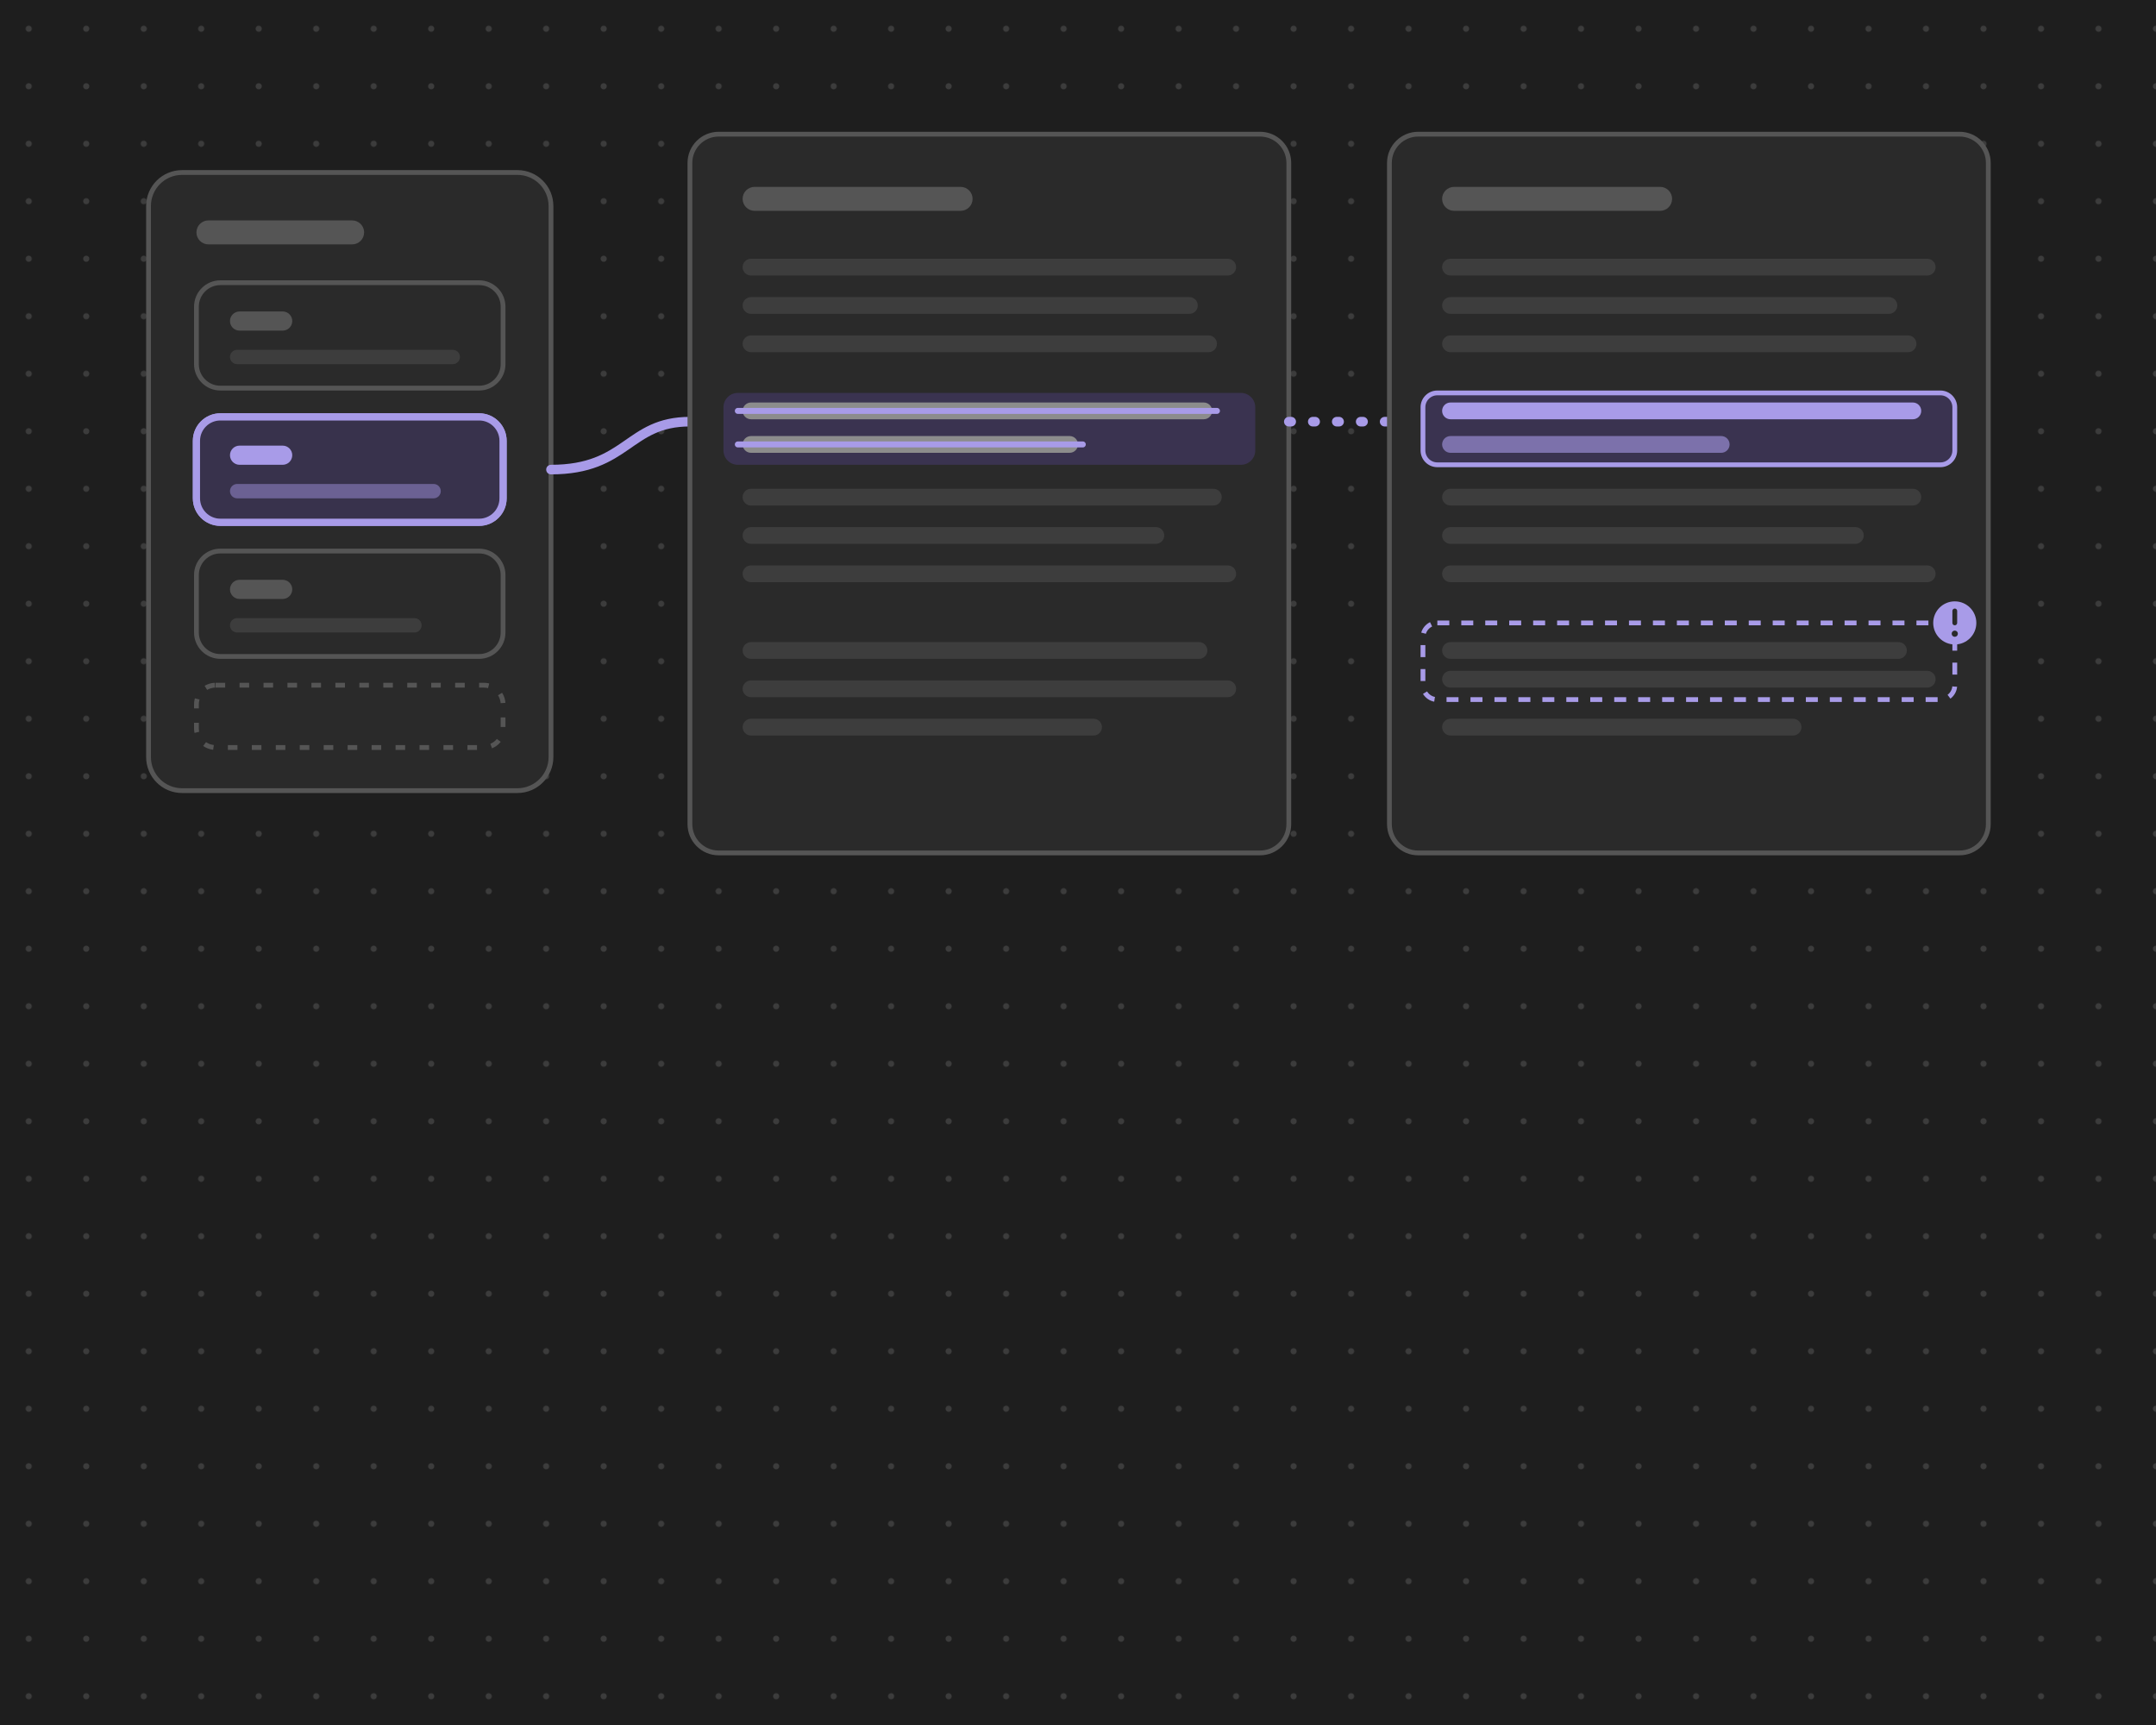
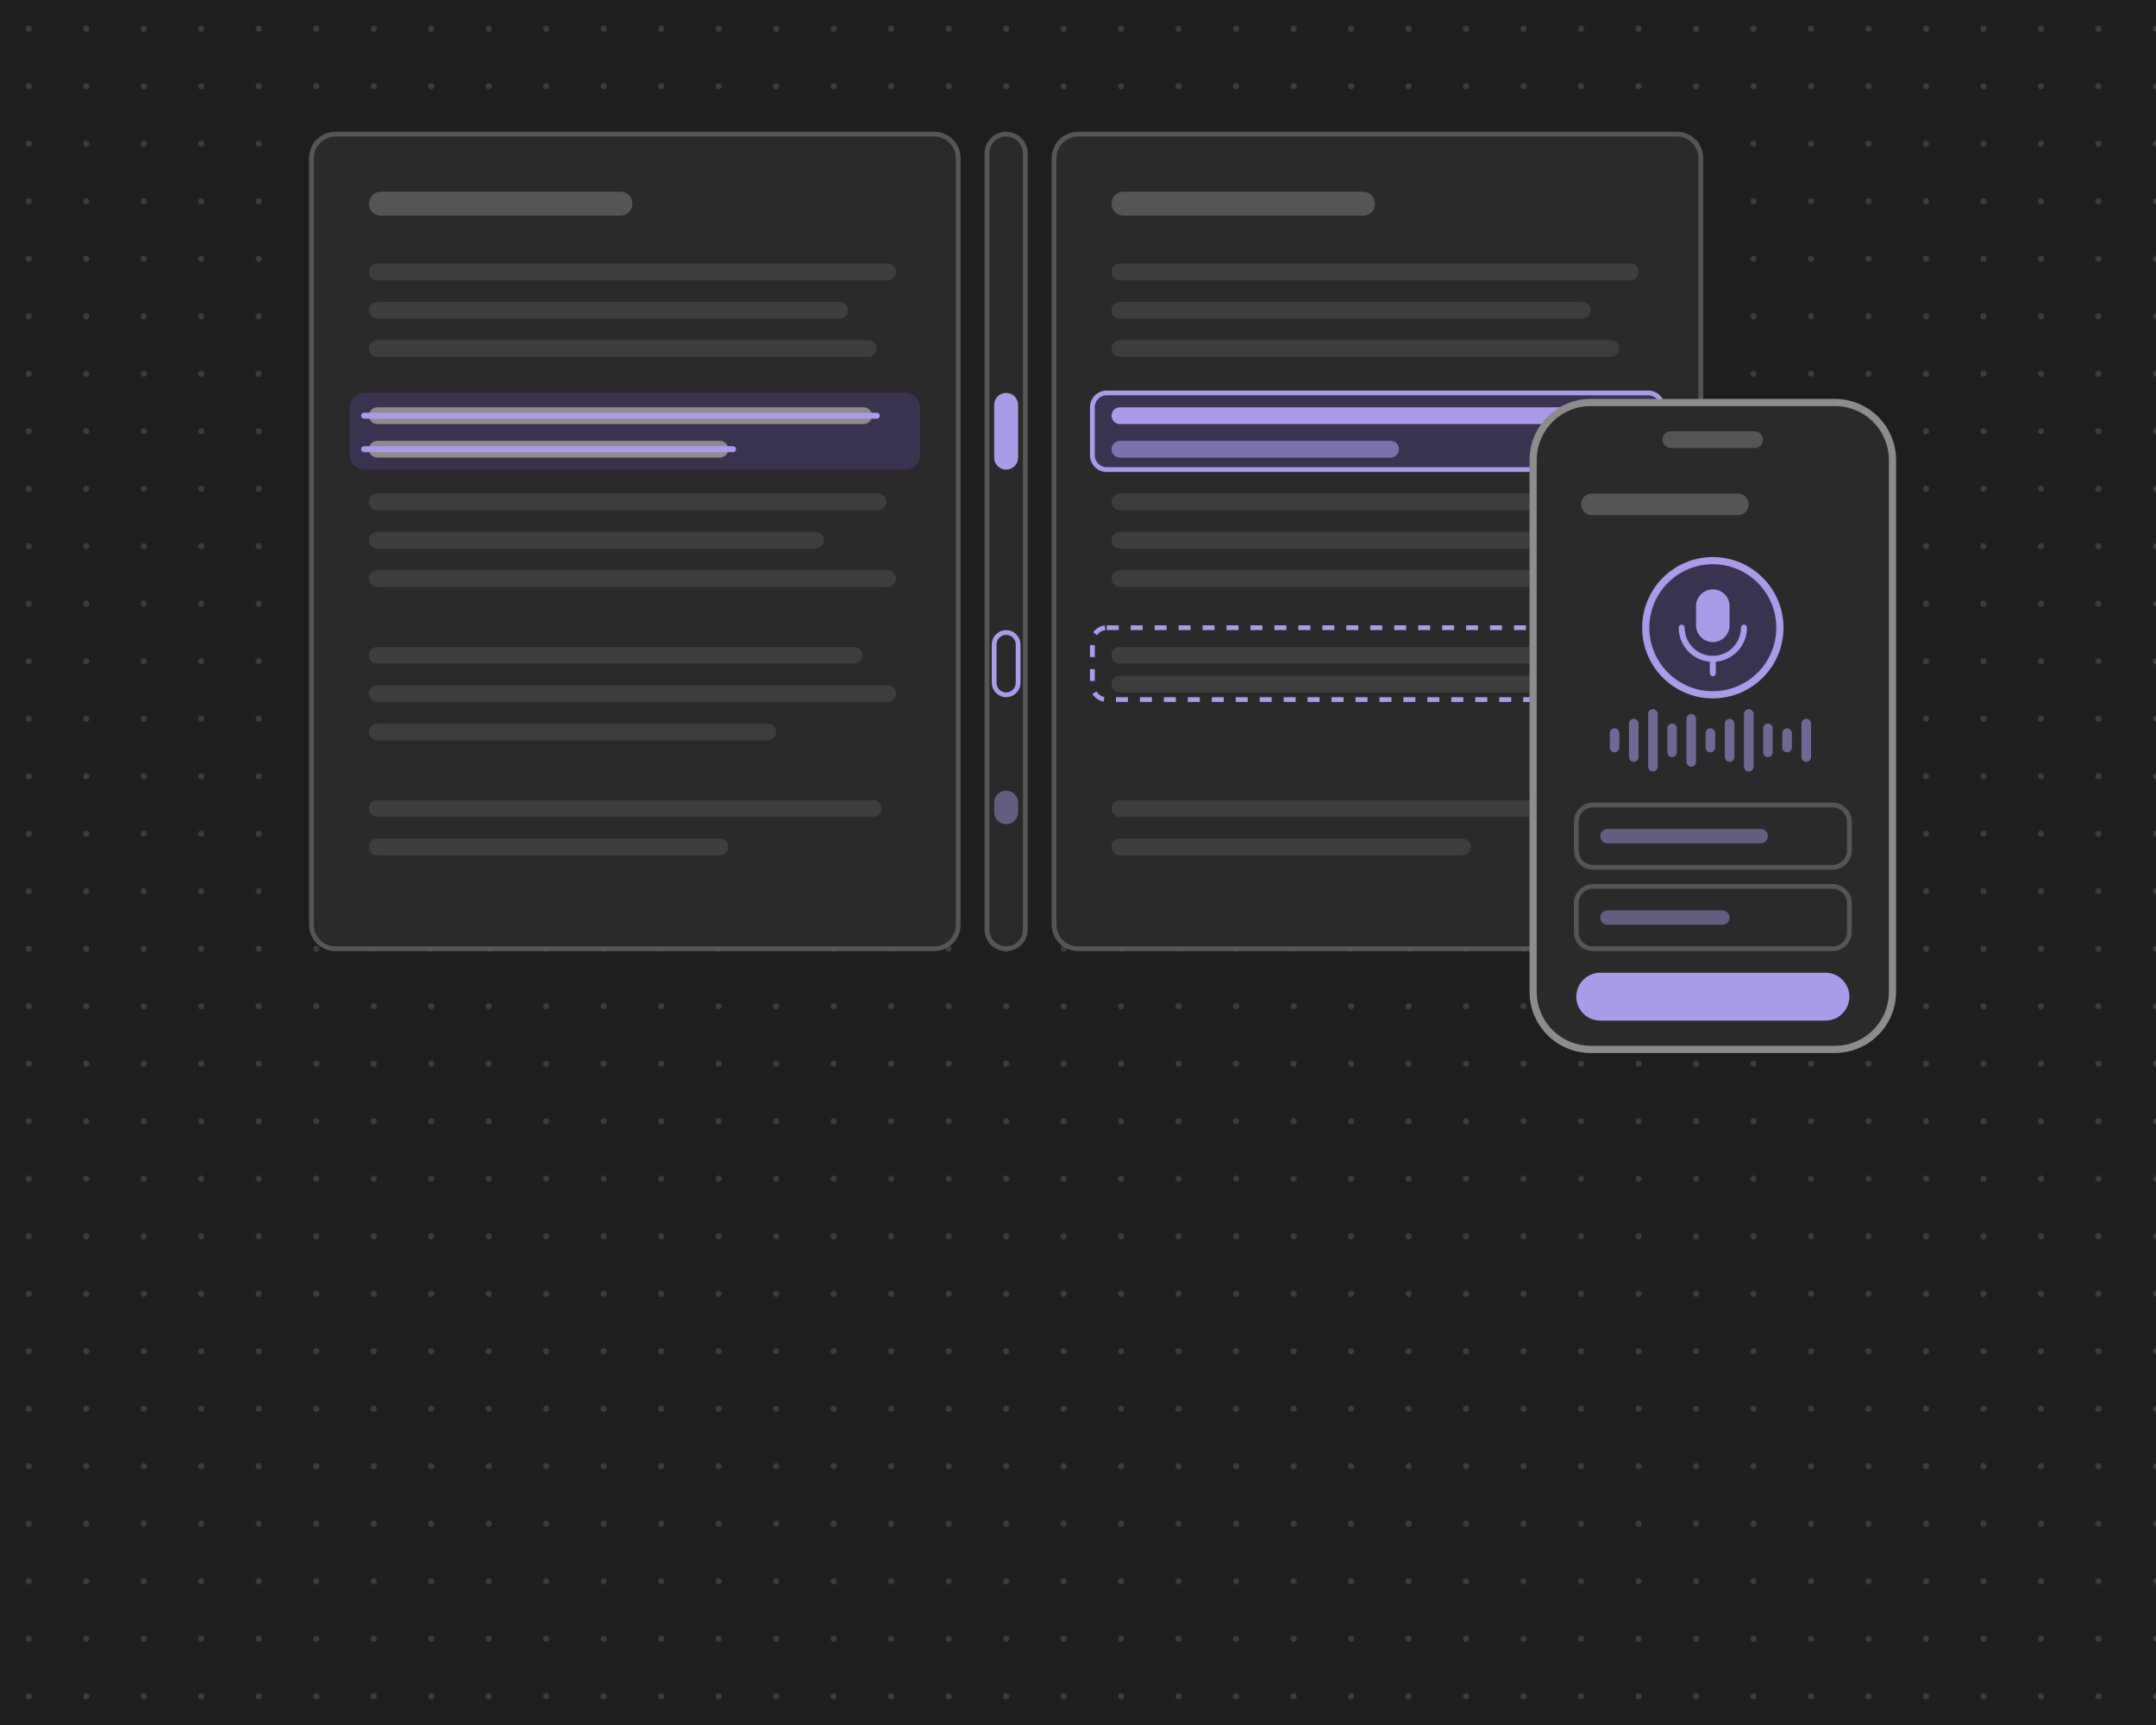
<svg xmlns="http://www.w3.org/2000/svg" viewBox="0 0 900 720">
  <defs>
    <pattern id="g" width="24" height="24" patternUnits="userSpaceOnUse">
      <circle cx="12" cy="12" r="1.3" fill="#c2c2c2" opacity="0.18" />
    </pattern>
  </defs>
  <rect width="900" height="720" fill="#1e1e1e" />
  <rect width="900" height="720" fill="url(#g)" />
-   <rect x="62" y="72" width="168" height="258" rx="14" fill="#2a2a2a" stroke="#555555" stroke-width="2" />
-   <rect x="82" y="92" width="70" height="10" rx="5" fill="#555555" />
-   <g fill="none" stroke="#555555" stroke-width="2">
-     <rect x="82" y="118" width="128" height="44" rx="10" />
-     <rect x="82" y="174" width="128" height="44" rx="10" stroke="#a89be8" stroke-width="3" />
-     <rect x="82" y="230" width="128" height="44" rx="10" />
+   <rect x="130" y="56" width="270" height="340" rx="10" fill="#2a2a2a" stroke="#555555" stroke-width="2" />
+   <rect x="154" y="80" width="110" height="10" rx="5" fill="#555555" />
+   <g fill="#3d3d3d">
+     <rect x="154" y="110" width="220" height="7" rx="3.5" />
+     <rect x="154" y="126" width="200" height="7" rx="3.5" />
+     <rect x="154" y="142" width="212" height="7" rx="3.5" />
+     <rect x="154" y="206" width="216" height="7" rx="3.5" />
+     <rect x="154" y="222" width="190" height="7" rx="3.5" />
+     <rect x="154" y="238" width="220" height="7" rx="3.5" />
+     <rect x="154" y="270" width="206" height="7" rx="3.5" />
+     <rect x="154" y="286" width="220" height="7" rx="3.5" />
+     <rect x="154" y="302" width="170" height="7" rx="3.5" />
+     <rect x="154" y="334" width="214" height="7" rx="3.5" />
+     <rect x="154" y="350" width="150" height="7" rx="3.5" />
  </g>
-   <rect x="82" y="174" width="128" height="44" rx="10" fill="#3a3350" opacity="0.9" />
-   <rect x="82" y="174" width="128" height="44" rx="10" fill="none" stroke="#a89be8" stroke-width="3" />
-   <g fill="#555555">
-     <rect x="96" y="130" width="26" height="8" rx="4" />
-     <rect x="96" y="242" width="26" height="8" rx="4" />
-   </g>
-   <rect x="96" y="186" width="26" height="8" rx="4" fill="#a89be8" />
-   <g fill="#3d3d3d">
-     <rect x="96" y="146" width="96" height="6" rx="3" />
-     <rect x="96" y="258" width="80" height="6" rx="3" />
-   </g>
-   <rect x="96" y="202" width="88" height="6" rx="3" fill="#a89be8" opacity="0.45" />
-   <rect x="82" y="286" width="128" height="26" rx="8" fill="none" stroke="#555555" stroke-width="2" stroke-dasharray="4 6" />
-   <path d="M230 196 C 262 196, 262 176, 288 176" fill="none" stroke="#a89be8" stroke-width="4" stroke-linecap="round" />
-   <rect x="288" y="56" width="250" height="300" rx="12" fill="#2a2a2a" stroke="#555555" stroke-width="2" />
-   <rect x="310" y="78" width="96" height="10" rx="5" fill="#555555" />
-   <g fill="#3d3d3d">
-     <rect x="310" y="108" width="206" height="7" rx="3.5" />
-     <rect x="310" y="124" width="190" height="7" rx="3.5" />
-     <rect x="310" y="140" width="198" height="7" rx="3.5" />
-     <rect x="310" y="204" width="200" height="7" rx="3.5" />
-     <rect x="310" y="220" width="176" height="7" rx="3.5" />
-     <rect x="310" y="236" width="206" height="7" rx="3.5" />
-     <rect x="310" y="268" width="194" height="7" rx="3.5" />
-     <rect x="310" y="284" width="206" height="7" rx="3.5" />
-     <rect x="310" y="300" width="150" height="7" rx="3.5" />
-   </g>
-   <rect x="302" y="164" width="222" height="30" rx="6" fill="#3a3350" />
+   <rect x="146" y="164" width="238" height="32" rx="6" fill="#3a3350" />
  <g fill="#8c8c8c">
-     <rect x="310" y="168" width="196" height="7" rx="3.5" />
-     <rect x="310" y="182" width="140" height="7" rx="3.5" />
+     <rect x="154" y="170" width="210" height="7" rx="3.5" />
+     <rect x="154" y="184" width="150" height="7" rx="3.5" />
  </g>
  <g stroke="#a89be8" stroke-width="2.5" stroke-linecap="round">
-     <line x1="308" y1="171.5" x2="508" y2="171.5" />
-     <line x1="308" y1="185.5" x2="452" y2="185.5" />
+     <line x1="152" y1="173.5" x2="366" y2="173.5" />
+     <line x1="152" y1="187.5" x2="306" y2="187.5" />
  </g>
-   <path d="M538 176 C 556 176, 562 176, 580 176" fill="none" stroke="#a89be8" stroke-width="4" stroke-linecap="round" stroke-dasharray="1 9" />
-   <rect x="580" y="56" width="250" height="300" rx="12" fill="#2a2a2a" stroke="#555555" stroke-width="2" />
-   <rect x="602" y="78" width="96" height="10" rx="5" fill="#555555" />
+   <rect x="412" y="56" width="16" height="340" rx="8" fill="#2a2a2a" stroke="#555555" stroke-width="2" />
+   <rect x="415" y="164" width="10" height="32" rx="5" fill="#a89be8" />
+   <rect x="415" y="264" width="10" height="26" rx="5" fill="none" stroke="#a89be8" stroke-width="2" />
+   <rect x="415" y="330" width="10" height="14" rx="5" fill="#a89be8" opacity="0.45" />
+   <rect x="440" y="56" width="270" height="340" rx="10" fill="#2a2a2a" stroke="#555555" stroke-width="2" />
+   <rect x="464" y="80" width="110" height="10" rx="5" fill="#555555" />
  <g fill="#3d3d3d">
-     <rect x="602" y="108" width="206" height="7" rx="3.5" />
-     <rect x="602" y="124" width="190" height="7" rx="3.5" />
-     <rect x="602" y="140" width="198" height="7" rx="3.5" />
-     <rect x="602" y="204" width="200" height="7" rx="3.5" />
-     <rect x="602" y="220" width="176" height="7" rx="3.5" />
-     <rect x="602" y="236" width="206" height="7" rx="3.5" />
-     <rect x="602" y="300" width="150" height="7" rx="3.5" />
+     <rect x="464" y="110" width="220" height="7" rx="3.5" />
+     <rect x="464" y="126" width="200" height="7" rx="3.5" />
+     <rect x="464" y="142" width="212" height="7" rx="3.5" />
+     <rect x="464" y="206" width="216" height="7" rx="3.5" />
+     <rect x="464" y="222" width="190" height="7" rx="3.5" />
+     <rect x="464" y="238" width="220" height="7" rx="3.5" />
+     <rect x="464" y="334" width="214" height="7" rx="3.5" />
+     <rect x="464" y="350" width="150" height="7" rx="3.5" />
  </g>
-   <rect x="594" y="164" width="222" height="30" rx="6" fill="#3a3350" stroke="#a89be8" stroke-width="2" />
+   <rect x="456" y="164" width="238" height="32" rx="6" fill="#3a3350" stroke="#a89be8" stroke-width="2" />
  <g fill="#a89be8">
-     <rect x="602" y="168" width="200" height="7" rx="3.5" />
-     <rect x="602" y="182" width="120" height="7" rx="3.5" opacity="0.6" />
+     <rect x="464" y="170" width="214" height="7" rx="3.5" />
+     <rect x="464" y="184" width="120" height="7" rx="3.5" opacity="0.6" />
  </g>
-   <rect x="594" y="260" width="222" height="32" rx="6" fill="none" stroke="#a89be8" stroke-width="2" stroke-dasharray="5 5" />
+   <rect x="456" y="262" width="238" height="30" rx="6" fill="none" stroke="#a89be8" stroke-width="2" stroke-dasharray="5 5" />
  <g fill="#3d3d3d">
-     <rect x="602" y="268" width="194" height="7" rx="3.5" />
-     <rect x="602" y="280" width="206" height="7" rx="3.5" />
+     <rect x="464" y="270" width="206" height="7" rx="3.5" />
+     <rect x="464" y="282" width="180" height="7" rx="3.5" />
  </g>
-   <circle cx="816" cy="260" r="9" fill="#a89be8" />
-   <rect x="815" y="254" width="2" height="7" rx="1" fill="#2a2a2a" />
-   <circle cx="816" cy="264.5" r="1.3" fill="#2a2a2a" />
+   <rect x="640" y="168" width="150" height="270" rx="24" fill="#2a2a2a" stroke="#8c8c8c" stroke-width="3" />
+   <rect x="694" y="180" width="42" height="7" rx="3.5" fill="#555555" />
+   <rect x="660" y="206" width="70" height="9" rx="4.5" fill="#555555" />
+   <circle cx="715" cy="262" r="28" fill="#3a3350" stroke="#a89be8" stroke-width="3" />
+   <rect x="708" y="246" width="14" height="22" rx="7" fill="#a89be8" />
+   <path d="M702 262 a13 13 0 0 0 26 0" fill="none" stroke="#a89be8" stroke-width="2.5" stroke-linecap="round" />
+   <line x1="715" y1="275" x2="715" y2="281" stroke="#a89be8" stroke-width="2.5" stroke-linecap="round" />
+   <g fill="#a89be8" opacity="0.55">
+     <rect x="672" y="304" width="4" height="10" rx="2" />
+     <rect x="680" y="300" width="4" height="18" rx="2" />
+     <rect x="688" y="296" width="4" height="26" rx="2" />
+     <rect x="696" y="302" width="4" height="14" rx="2" />
+     <rect x="704" y="298" width="4" height="22" rx="2" />
+     <rect x="712" y="304" width="4" height="10" rx="2" />
+     <rect x="720" y="300" width="4" height="18" rx="2" />
+     <rect x="728" y="296" width="4" height="26" rx="2" />
+     <rect x="736" y="302" width="4" height="14" rx="2" />
+     <rect x="744" y="304" width="4" height="10" rx="2" />
+     <rect x="752" y="300" width="4" height="18" rx="2" />
+   </g>
+   <g fill="none" stroke="#555555" stroke-width="2">
+     <rect x="658" y="336" width="114" height="26" rx="7" />
+     <rect x="658" y="370" width="114" height="26" rx="7" />
+   </g>
+   <g fill="#a89be8" opacity="0.45">
+     <rect x="668" y="346" width="70" height="6" rx="3" />
+     <rect x="668" y="380" width="54" height="6" rx="3" />
+   </g>
+   <rect x="658" y="406" width="114" height="20" rx="10" fill="#a89be8" />
</svg>
